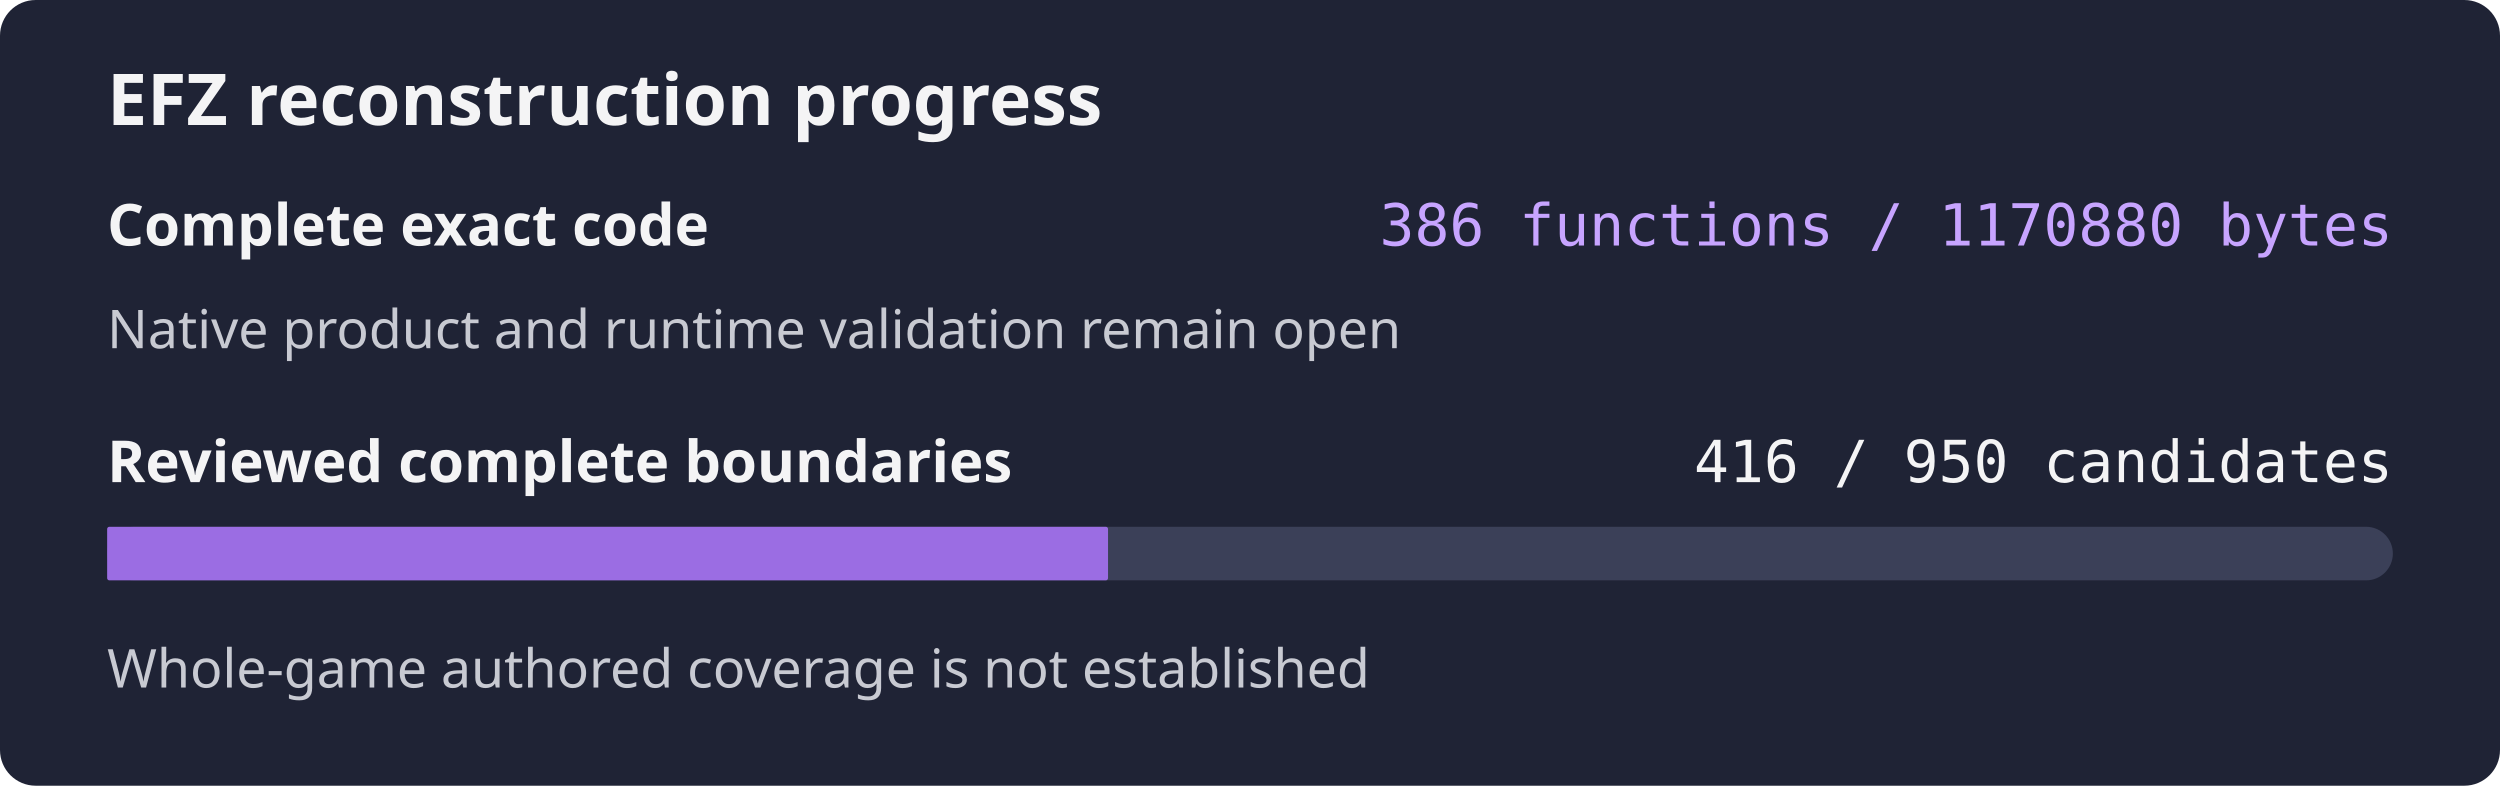
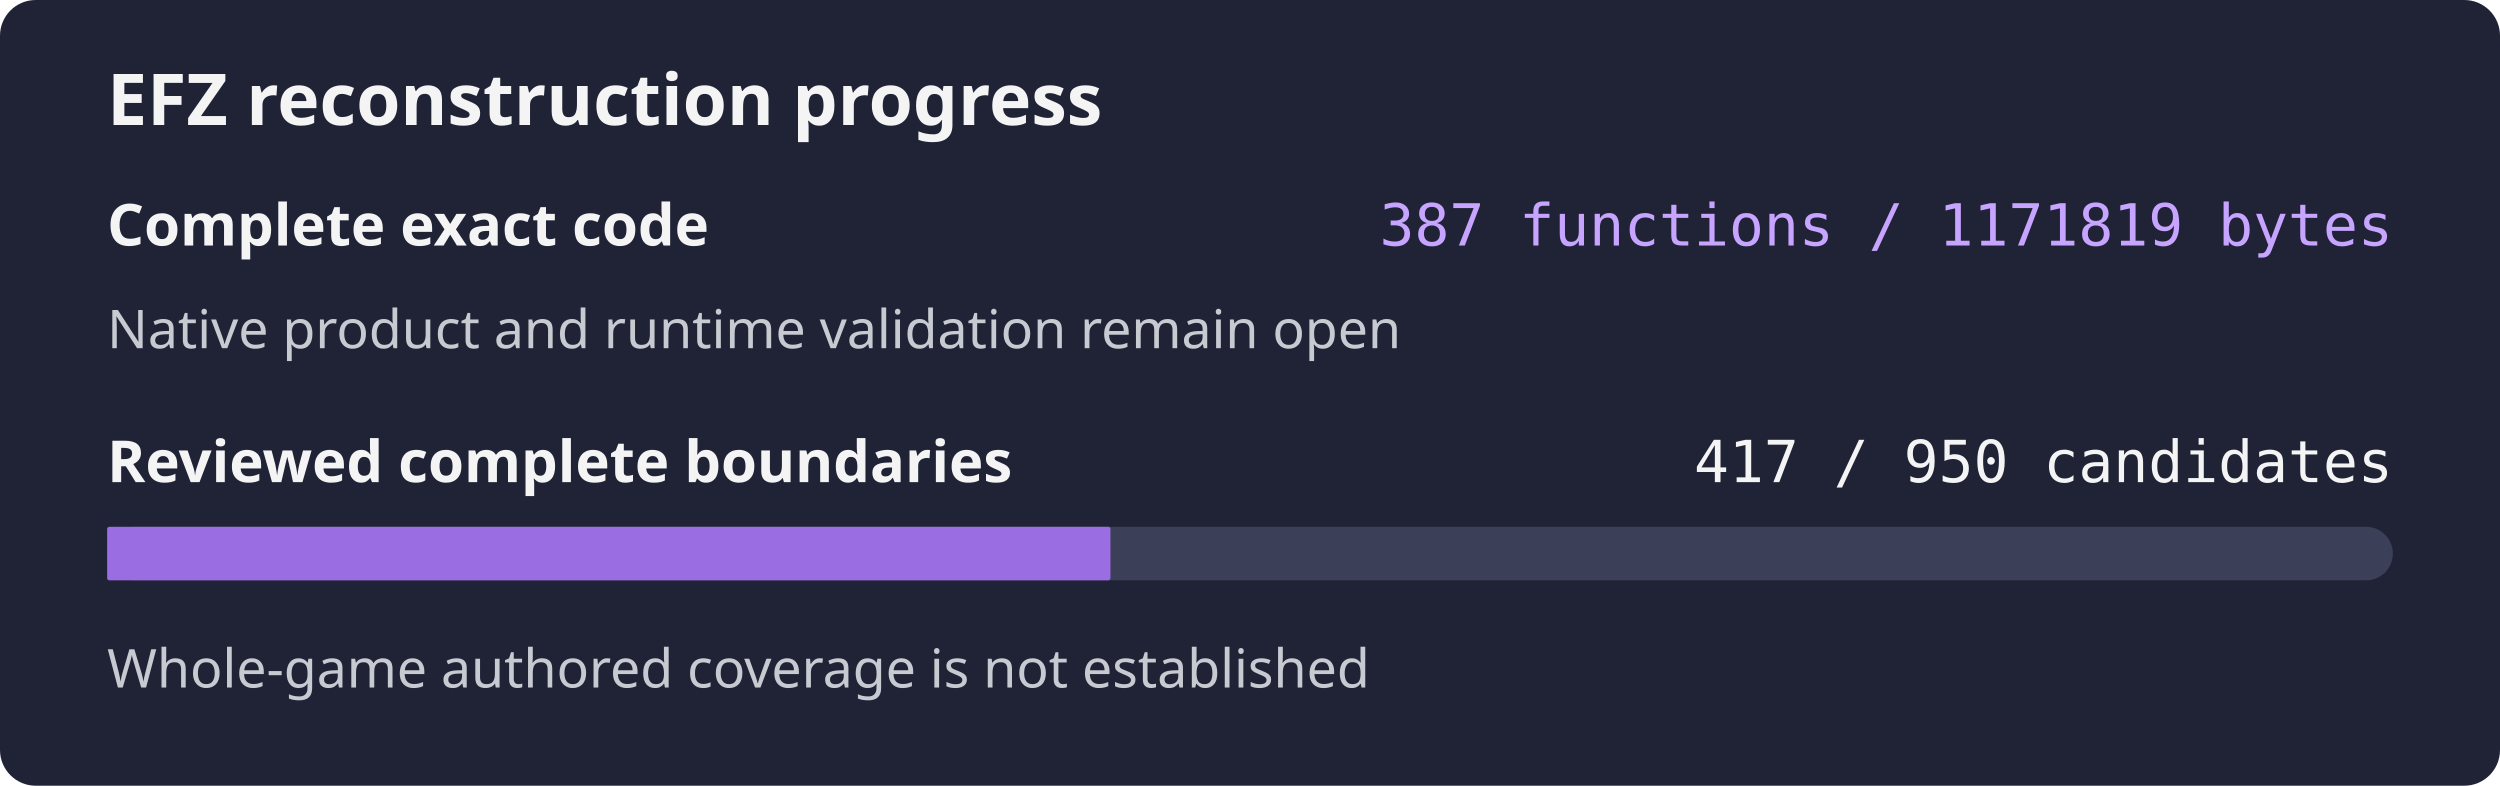
- <svg xmlns="http://www.w3.org/2000/svg" width="560" height="176" role="img" aria-label="EFZ reconstruction: 386 exact functions, 1170880 exact bytes; 416 reviewed boundaries out of 950 candidates">
+ <svg xmlns="http://www.w3.org/2000/svg" width="560" height="176" role="img" aria-label="EFZ reconstruction: 387 exact functions, 1171819 exact bytes; 417 reviewed boundaries out of 950 candidates">
  <rect width="560" height="176" rx="8" fill="#1f2335" />
  <text x="24" y="28" fill="#f4f4f5" font-family="sans-serif" font-size="16" font-weight="600">EFZ reconstruction progress</text>
  <text x="24" y="55" fill="#f4f4f5" font-family="sans-serif" font-size="13" font-weight="600">Complete exact code</text>
-   <text x="536" y="55" fill="#c7a4ff" text-anchor="end" font-family="monospace" font-size="13">386 functions / 1170880 bytes</text>
+   <text x="536" y="55" fill="#c7a4ff" text-anchor="end" font-family="monospace" font-size="13">387 functions / 1171819 bytes</text>
  <text x="24" y="78" fill="#c8cad2" font-family="sans-serif" font-size="12">Native product and runtime validation remain open</text>
  <text x="24" y="108" fill="#f4f4f5" font-family="sans-serif" font-size="13" font-weight="600">Reviewed complete boundaries</text>
-   <text x="536" y="108" fill="#f4f4f5" text-anchor="end" font-family="monospace" font-size="13">416 / 950 candidates</text>
+   <text x="536" y="108" fill="#f4f4f5" text-anchor="end" font-family="monospace" font-size="13">417 / 950 candidates</text>
  <rect x="24" y="118" width="512" height="12" rx="6" fill="#3b4058" />
-   <rect x="24" y="118" width="224.20" height="12" rx="0.5" fill="#9b6de3" />
+   <rect x="24" y="118" width="224.74" height="12" rx="0.5" fill="#9b6de3" />
  <text x="24" y="154" fill="#c8cad2" font-family="sans-serif" font-size="12">Whole-game authored coverage is not established</text>
</svg>
